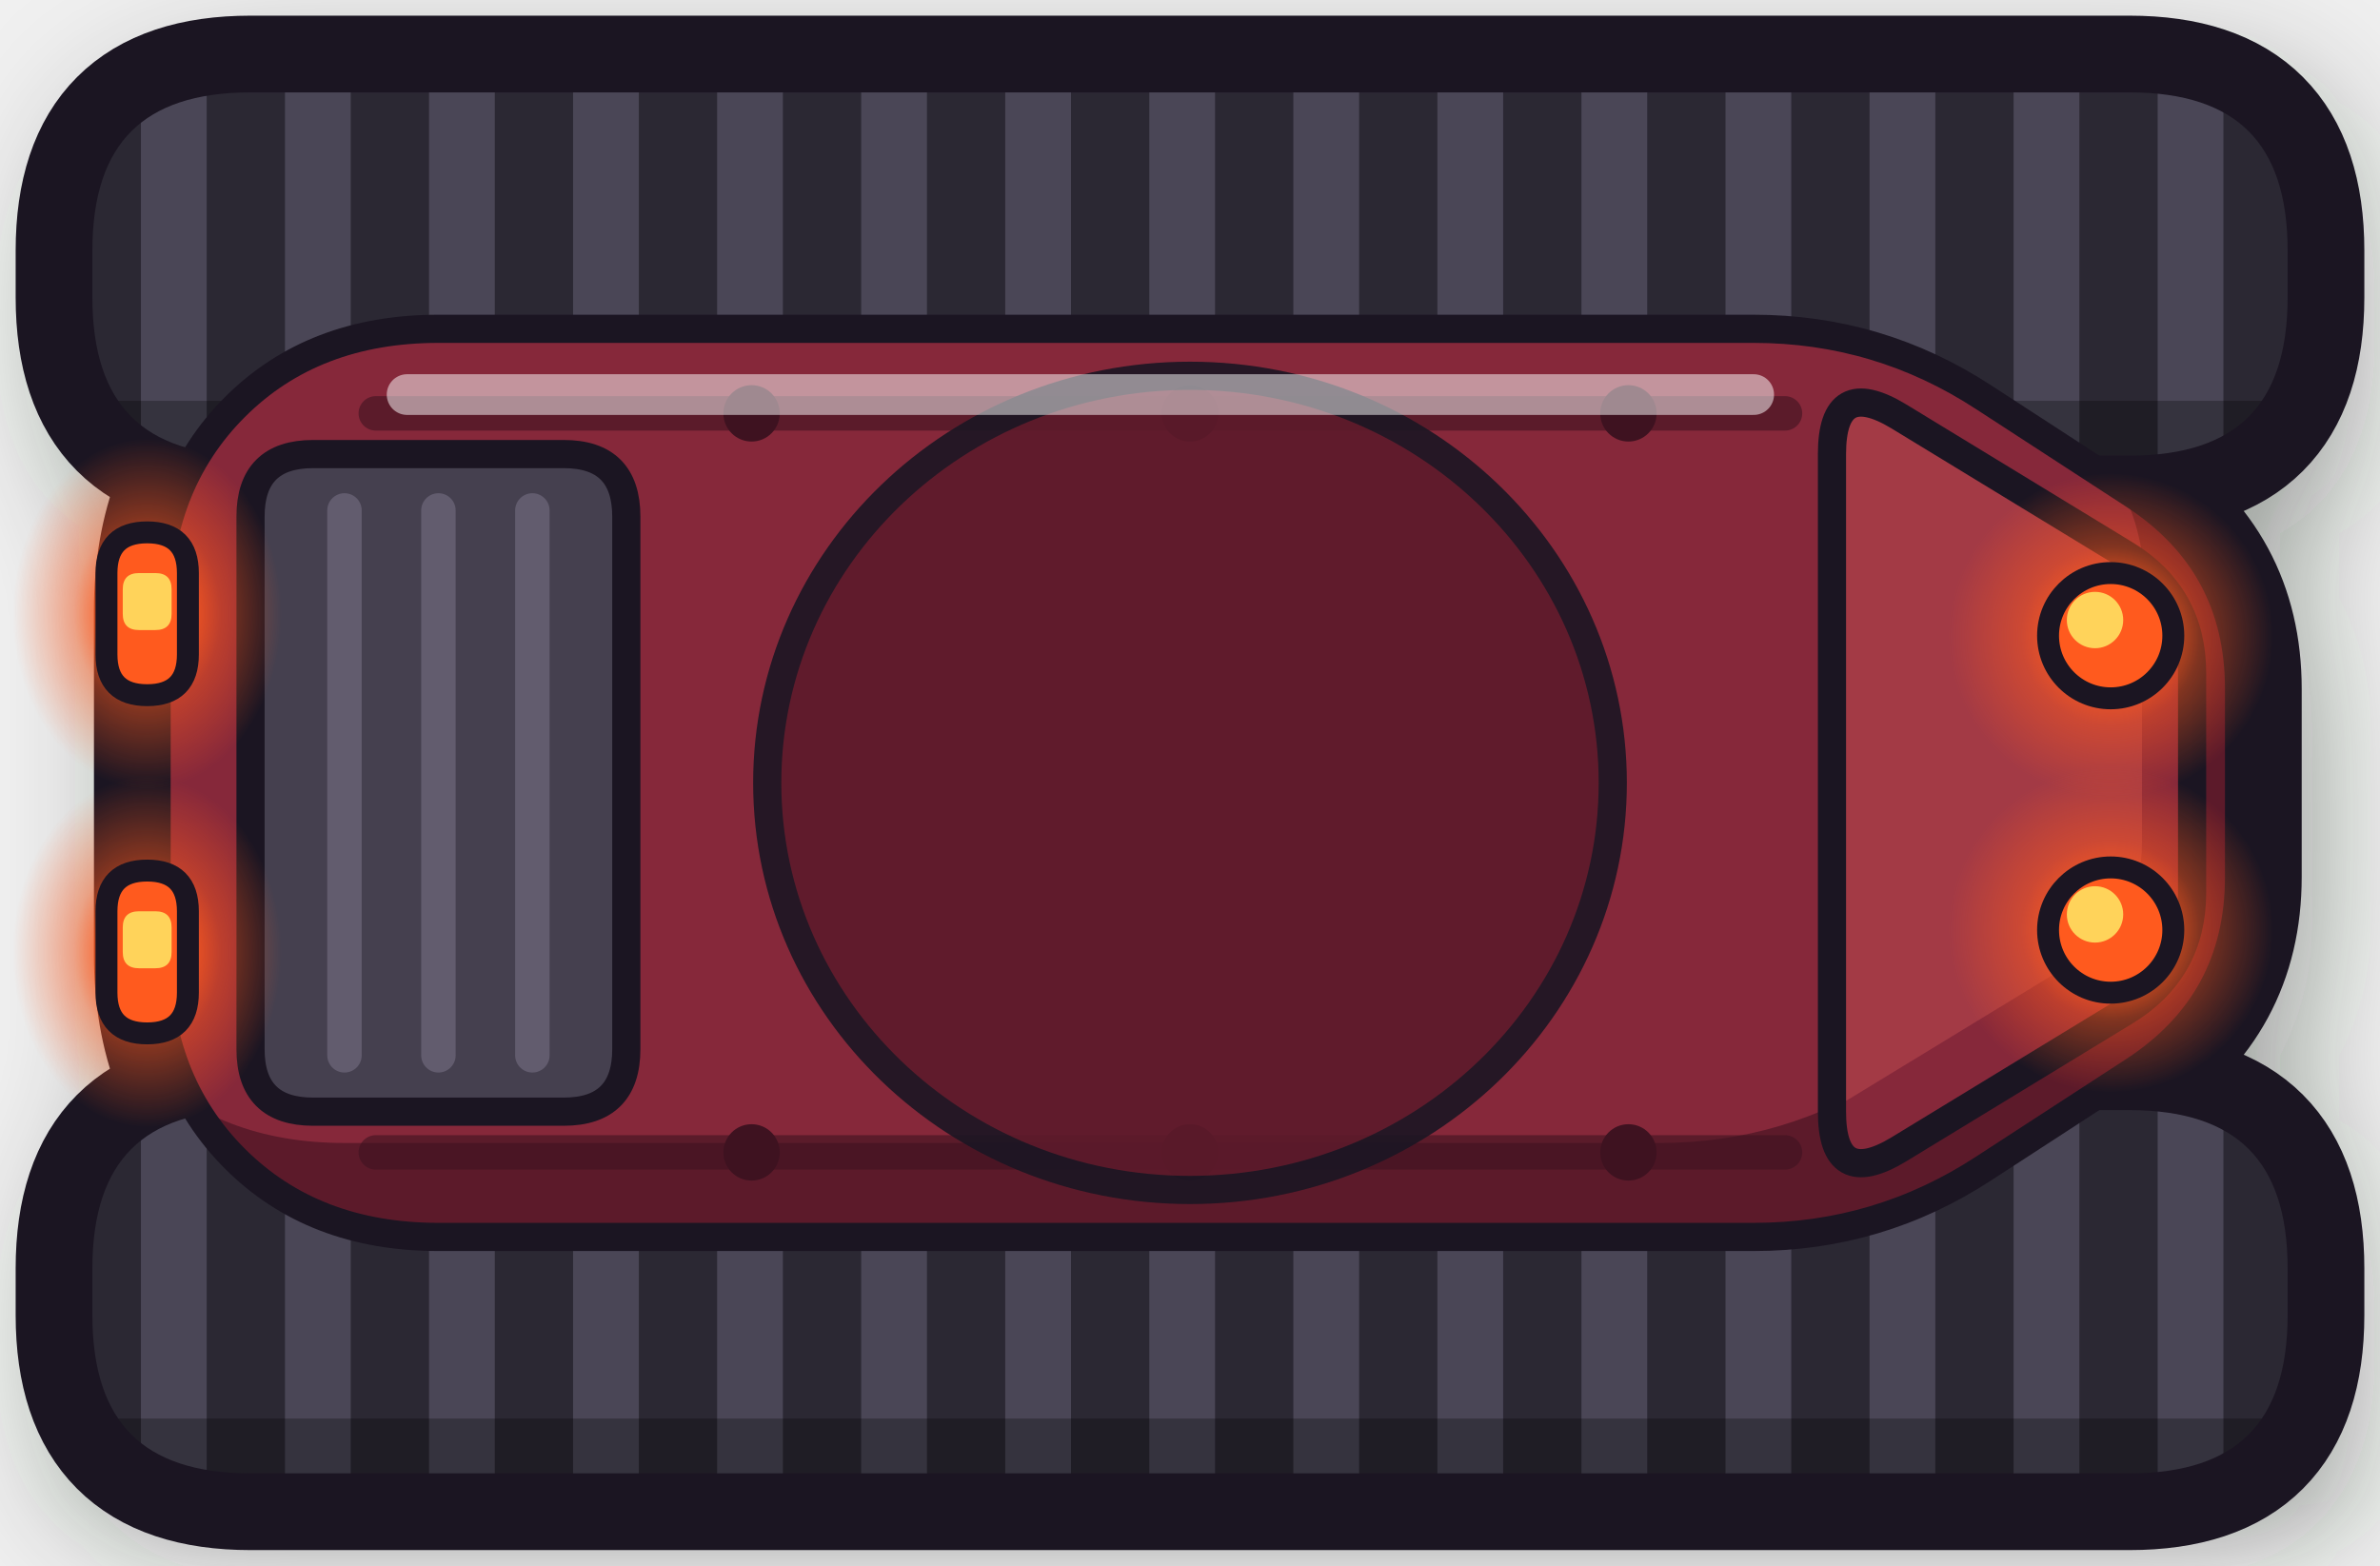
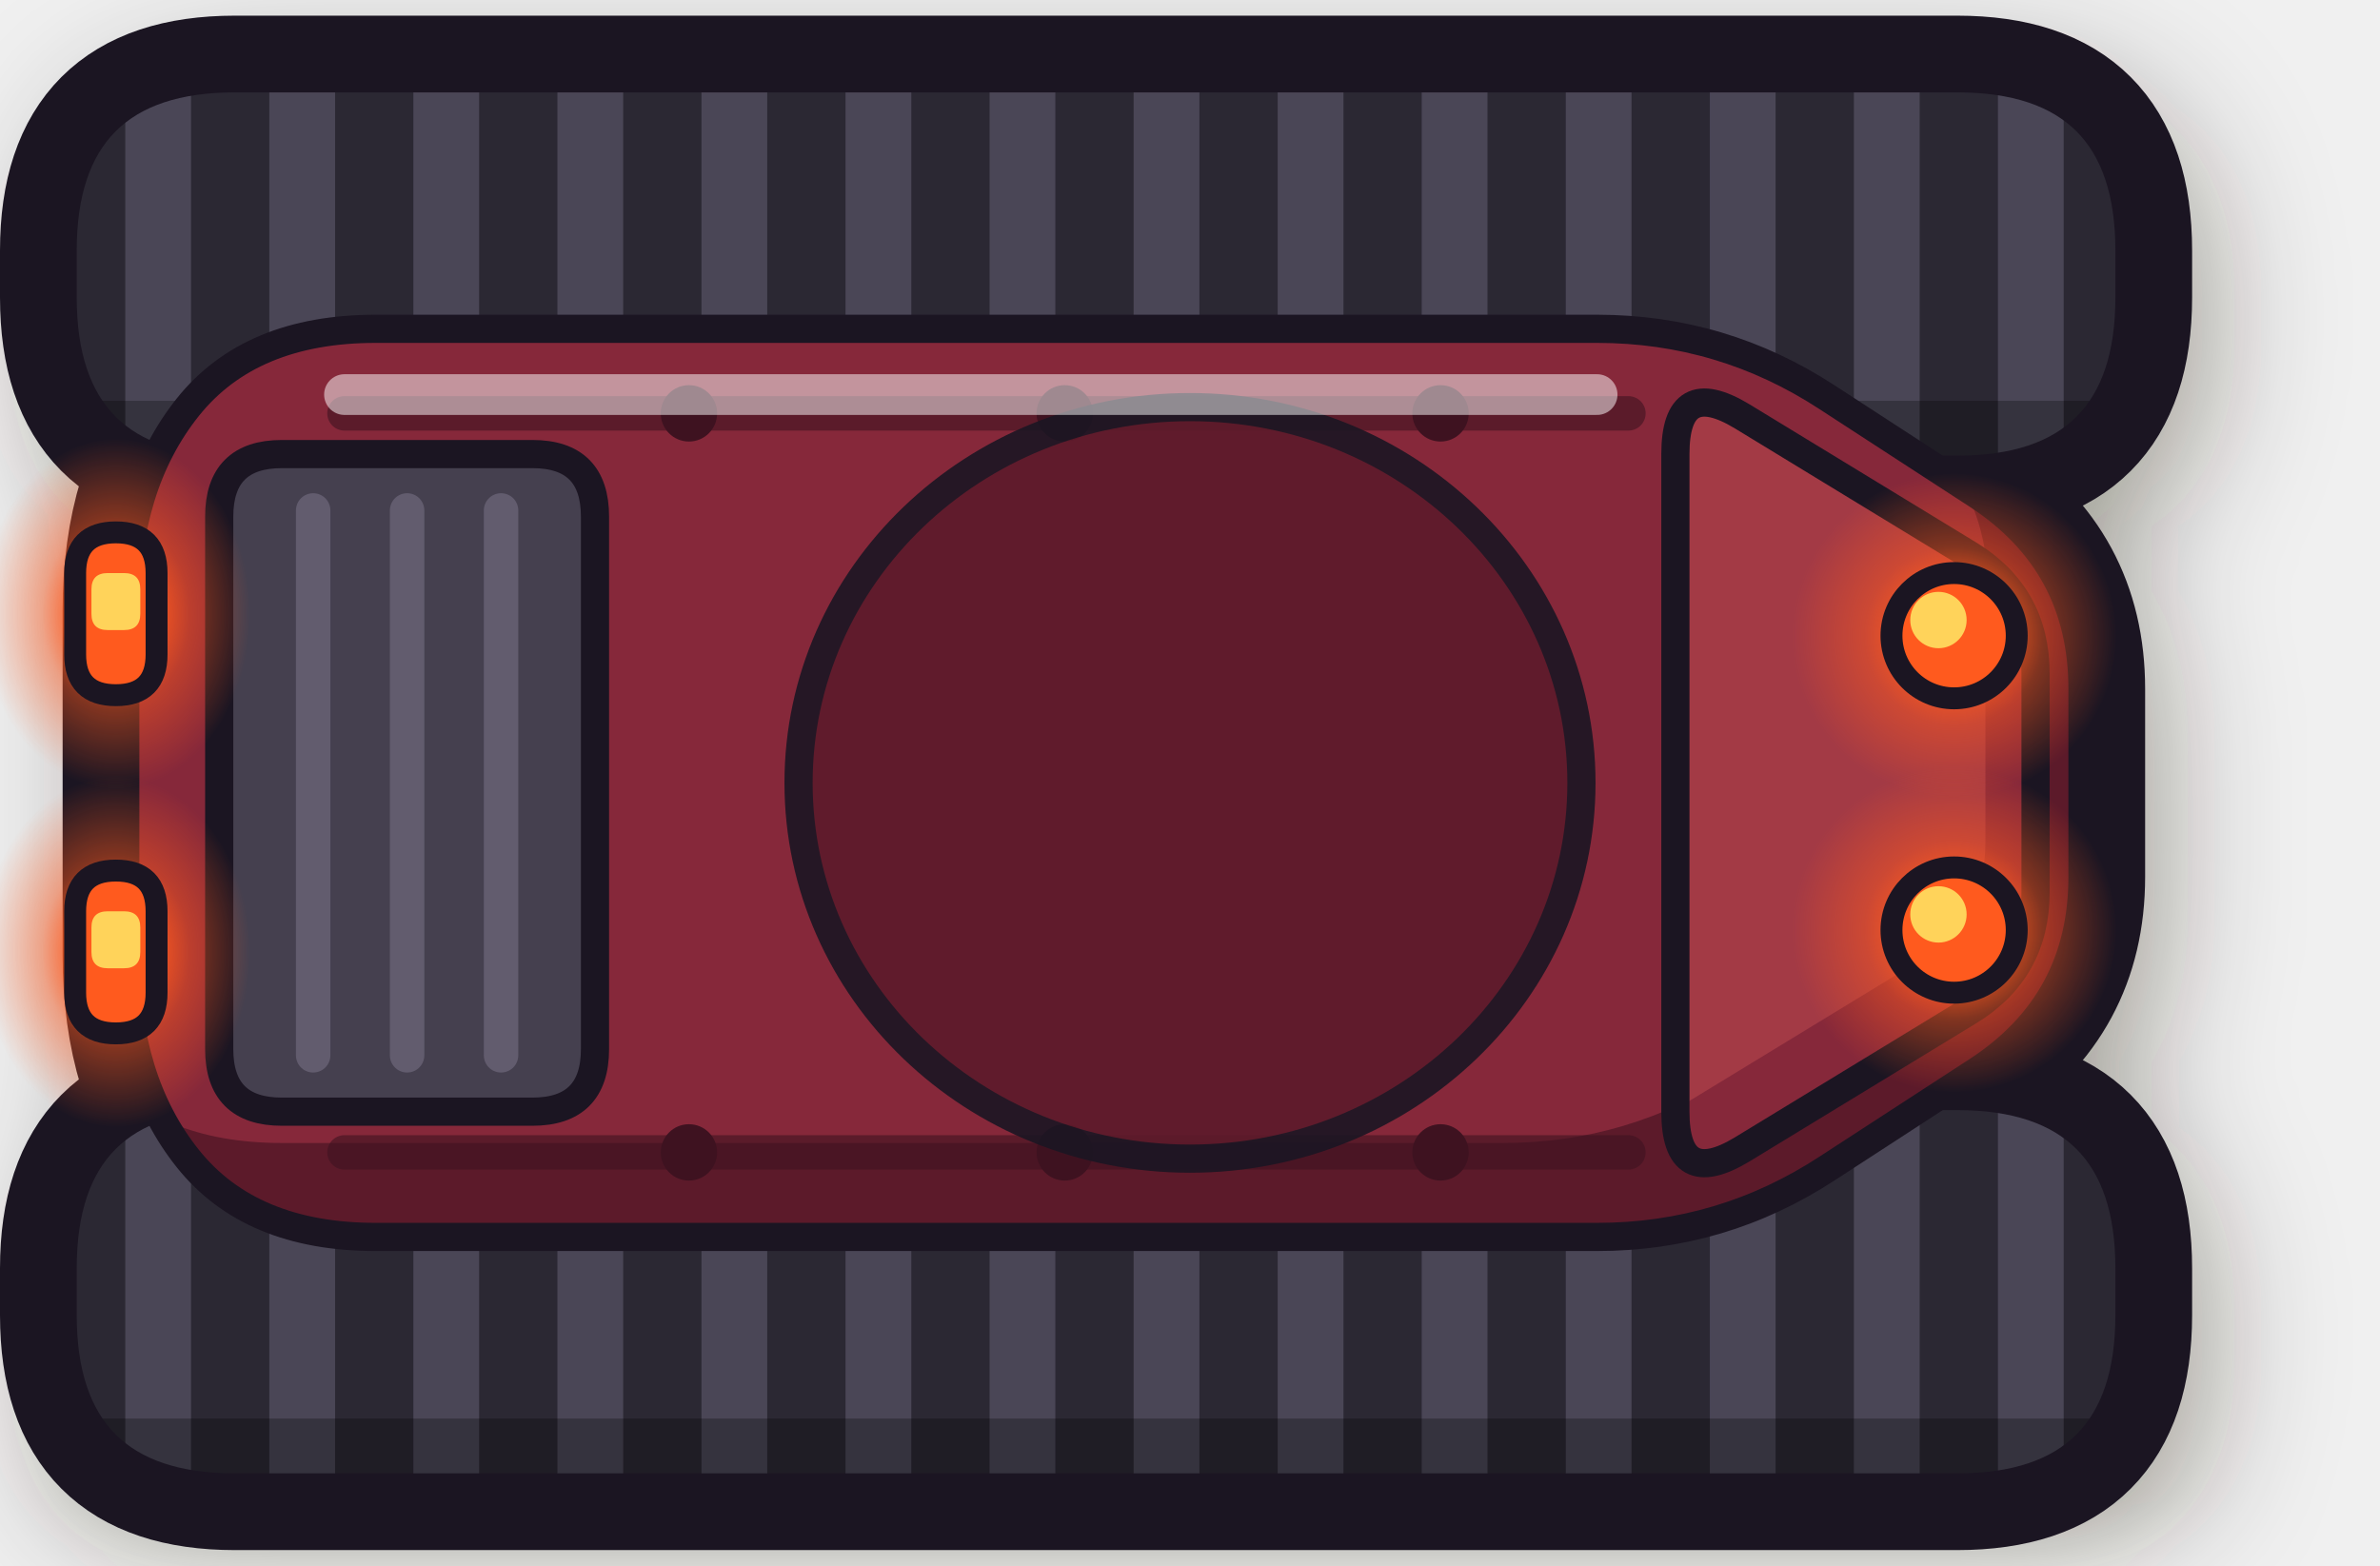
<svg xmlns="http://www.w3.org/2000/svg" width="76" height="50" viewBox="0 0 76 50">
  <defs>
    <radialGradient id="gE" cx="0.5" cy="0.5" r="0.5" fx="0.5" fy="0.5" gradientUnits="objectBoundingBox">
      <stop offset="0" stop-color="#ffd35a" stop-opacity="1" />
      <stop offset="0.28" stop-color="#ff5a1e" stop-opacity="0.95" />
      <stop offset="0.55" stop-color="#ff5a1e" stop-opacity="0.45" />
      <stop offset="1" stop-color="#ff5a1e" stop-opacity="0" />
    </radialGradient>
  </defs>
  <filter id="th0" x="-30%" y="-30%" width="160%" height="160%">
    <feGaussianBlur stdDeviation="2.2" />
  </filter>
  <g filter="url(#th0)" opacity="0.4" transform="translate(0.8,1.4)">
-     <path d="M8,2.5H68Q73.5,2.5 73.5,8V9.5Q73.5,15 68,15H8Q2.5,15 2.5,9.5V8Q2.5,2.5 8,2.5Z" fill="#0c1a08" stroke="#0c1a08" stroke-width="3" stroke-linejoin="round" />
-     <path d="M8,35H68Q73.5,35 73.5,40.5V42Q73.5,47.5 68,47.5H8Q2.5,47.5 2.5,42V40.5Q2.5,35 8,35Z" fill="#0c1a08" stroke="#0c1a08" stroke-width="3" stroke-linejoin="round" />
-     <path d="M7.5,13Q10,10.5 14,10.5L56,10.5Q60,10.5 63.35,12.69L68.15,15.81Q71.5,18 71.5,22L71.5,28Q71.5,32 68.15,34.19L63.35,37.31Q60,39.5 56,39.5L14,39.5Q10,39.5 7.5,37L7.5,37Q5,34.5 5,30.5L5,19.5Q5,15.5 7.5,13Z" fill="#0c1a08" stroke="#0c1a08" stroke-width="3" stroke-linejoin="round" />
+     <path d="M7.5,2.5H62.5Q68,2.5 68,8V9.5Q68,15 62.5,15H7.5Q2,15 2,9.5V8Q2,2.5 7.5,2.5Z" fill="#1a1206" stroke="#1a1206" stroke-width="3" stroke-linejoin="round" />
+     <path d="M7.5,35H62.5Q68,35 68,40.5V42Q68,47.5 62.5,47.5H7.5Q2,47.5 2,42V40.5Q2,35 7.5,35Z" fill="#1a1206" stroke="#1a1206" stroke-width="3" stroke-linejoin="round" />
+     <path d="M6,13Q8,10.5 12,10.5L51,10.5Q55,10.5 58.35,12.69L63.15,15.81Q66.5,18 66.5,22L66.5,28Q66.5,32 63.15,34.19L58.35,37.31Q55,39.5 51,39.5L12,39.5Q8,39.5 6,37L6,37Q4,34.5 4,30.5L4,19.5Q4,15.5 6,13Z" fill="#1a1206" stroke="#1a1206" stroke-width="3" stroke-linejoin="round" />
  </g>
-   <path d="M8,2.5H68Q73.5,2.5 73.5,8V9.5Q73.5,15 68,15H8Q2.5,15 2.5,9.5V8Q2.5,2.5 8,2.5Z" fill="#1b1522" stroke="#1b1522" stroke-width="4" stroke-linejoin="round" />
-   <path d="M8,35H68Q73.5,35 73.5,40.5V42Q73.5,47.5 68,47.5H8Q2.5,47.5 2.5,42V40.5Q2.5,35 8,35Z" fill="#1b1522" stroke="#1b1522" stroke-width="4" stroke-linejoin="round" />
-   <path d="M7.5,13Q10,10.5 14,10.5L56,10.5Q60,10.5 63.35,12.69L68.15,15.81Q71.5,18 71.5,22L71.5,28Q71.5,32 68.15,34.19L63.35,37.31Q60,39.5 56,39.5L14,39.5Q10,39.5 7.5,37L7.5,37Q5,34.5 5,30.5L5,19.5Q5,15.5 7.5,13Z" fill="#1b1522" stroke="#1b1522" stroke-width="4" stroke-linejoin="round" />
-   <path d="M8,2.5H68Q73.5,2.5 73.5,8V9.5Q73.5,15 68,15H8Q2.5,15 2.5,9.5V8Q2.5,2.5 8,2.5Z" fill="#2b2833" />
+   <path d="M7.5,2.5H62.5Q68,2.5 68,8V9.5Q68,15 62.5,15H7.5Q2,15 2,9.5V8Q2,2.5 7.5,2.5Z" fill="#1b1522" stroke="#1b1522" stroke-width="4" stroke-linejoin="round" />
+   <path d="M7.5,35H62.5Q68,35 68,40.5V42Q68,47.5 62.5,47.5H7.5Q2,47.5 2,42V40.5Q2,35 7.5,35Z" fill="#1b1522" stroke="#1b1522" stroke-width="4" stroke-linejoin="round" />
+   <path d="M6,13Q8,10.5 12,10.5L51,10.5Q55,10.5 58.35,12.69L63.15,15.81Q66.5,18 66.5,22L66.5,28Q66.5,32 63.15,34.19L58.35,37.31Q55,39.5 51,39.5L12,39.5Q8,39.5 6,37L6,37Q4,34.5 4,30.5L4,19.5Q4,15.5 6,13Z" fill="#1b1522" stroke="#1b1522" stroke-width="4" stroke-linejoin="round" />
+   <path d="M7.5,2.5H62.5Q68,2.5 68,8V9.5Q68,15 62.5,15H7.5Q2,15 2,9.5V8Q2,2.5 7.5,2.5Z" fill="#2b2833" />
  <clipPath id="th1">
-     <path d="M8,2.5H68Q73.5,2.5 73.5,8V9.5Q73.5,15 68,15H8Q2.5,15 2.5,9.5V8Q2.5,2.5 8,2.5Z" />
+     <path d="M7.5,2.5H62.5Q68,2.5 68,8V9.5Q68,15 62.5,15H7.5Q2,15 2,9.5V8Q2,2.5 7.5,2.5Z" />
  </clipPath>
  <g clip-path="url(#th1)">
-     <path d="M5.1,1.5H6Q6.6,1.5 6.6,2.1V15.4Q6.6,16 6,16H5.1Q4.5,16 4.5,15.4V2.1Q4.5,1.5 5.1,1.5Z" fill="#4a4656" />
-     <path d="M9.7,1.5H10.6Q11.2,1.5 11.2,2.1V15.4Q11.2,16 10.6,16H9.7Q9.1,16 9.1,15.4V2.1Q9.1,1.5 9.7,1.5Z" fill="#4a4656" />
-     <path d="M14.3,1.5H15.2Q15.8,1.5 15.8,2.1V15.4Q15.8,16 15.2,16H14.3Q13.7,16 13.7,15.4V2.1Q13.7,1.5 14.3,1.5Z" fill="#4a4656" />
-     <path d="M18.9,1.5H19.8Q20.4,1.5 20.4,2.1V15.4Q20.4,16 19.8,16H18.9Q18.3,16 18.3,15.4V2.1Q18.3,1.5 18.9,1.5Z" fill="#4a4656" />
-     <path d="M23.5,1.5H24.4Q25,1.5 25,2.1V15.4Q25,16 24.4,16H23.5Q22.9,16 22.9,15.4V2.1Q22.9,1.5 23.5,1.5Z" fill="#4a4656" />
-     <path d="M28.1,1.5H29Q29.6,1.5 29.6,2.1V15.4Q29.6,16 29,16H28.1Q27.5,16 27.5,15.4V2.1Q27.5,1.5 28.1,1.5Z" fill="#4a4656" />
-     <path d="M32.7,1.5H33.6Q34.2,1.5 34.2,2.1V15.4Q34.2,16 33.6,16H32.7Q32.1,16 32.1,15.4V2.1Q32.1,1.5 32.7,1.5Z" fill="#4a4656" />
-     <path d="M37.3,1.5H38.2Q38.8,1.5 38.8,2.1V15.4Q38.8,16 38.2,16H37.3Q36.7,16 36.7,15.4V2.1Q36.7,1.5 37.3,1.5Z" fill="#4a4656" />
-     <path d="M41.9,1.5H42.8Q43.4,1.5 43.4,2.1V15.4Q43.4,16 42.8,16H41.9Q41.3,16 41.3,15.4V2.1Q41.3,1.5 41.9,1.5Z" fill="#4a4656" />
-     <path d="M46.5,1.5H47.4Q48,1.5 48,2.1V15.4Q48,16 47.4,16H46.5Q45.9,16 45.9,15.4V2.1Q45.9,1.5 46.5,1.5Z" fill="#4a4656" />
-     <path d="M51.1,1.5H52Q52.6,1.5 52.6,2.1V15.4Q52.6,16 52,16H51.1Q50.5,16 50.5,15.4V2.1Q50.5,1.5 51.1,1.5Z" fill="#4a4656" />
-     <path d="M55.7,1.5H56.6Q57.2,1.5 57.2,2.1V15.4Q57.2,16 56.6,16H55.7Q55.1,16 55.1,15.4V2.1Q55.1,1.5 55.7,1.5Z" fill="#4a4656" />
-     <path d="M60.3,1.5H61.2Q61.8,1.5 61.8,2.1V15.4Q61.8,16 61.2,16H60.3Q59.7,16 59.7,15.4V2.1Q59.7,1.5 60.3,1.5Z" fill="#4a4656" />
-     <path d="M64.9,1.5H65.8Q66.4,1.5 66.4,2.1V15.4Q66.4,16 65.8,16H64.9Q64.3,16 64.3,15.4V2.1Q64.3,1.5 64.9,1.5Z" fill="#4a4656" />
-     <path d="M69.5,1.5H70.4Q71,1.5 71,2.1V15.4Q71,16 70.4,16H69.5Q68.9,16 68.9,15.4V2.1Q68.9,1.5 69.5,1.5Z" fill="#4a4656" />
-     <path d="M0.5,12.8H75.5V15.8H0.5Z" fill="#000" opacity="0.28" />
+     <path d="M4.6,1.5H5.5Q6.1,1.5 6.1,2.1V15.4Q6.1,16 5.5,16H4.6Q4,16 4,15.4V2.1Q4,1.5 4.6,1.5Z" fill="#4a4656" />
+     <path d="M9.2,1.5H10.1Q10.7,1.5 10.7,2.1V15.4Q10.7,16 10.1,16H9.2Q8.6,16 8.6,15.4V2.1Q8.6,1.5 9.2,1.5Z" fill="#4a4656" />
+     <path d="M13.8,1.5H14.7Q15.3,1.5 15.3,2.1V15.4Q15.3,16 14.7,16H13.8Q13.2,16 13.2,15.4V2.1Q13.2,1.5 13.8,1.5Z" fill="#4a4656" />
+     <path d="M18.4,1.5H19.3Q19.9,1.5 19.9,2.1V15.4Q19.9,16 19.3,16H18.4Q17.8,16 17.8,15.4V2.1Q17.8,1.5 18.4,1.5Z" fill="#4a4656" />
+     <path d="M23,1.5H23.9Q24.5,1.5 24.5,2.1V15.4Q24.5,16 23.9,16H23Q22.4,16 22.4,15.4V2.1Q22.4,1.5 23,1.5Z" fill="#4a4656" />
+     <path d="M27.6,1.5H28.5Q29.1,1.5 29.1,2.1V15.4Q29.1,16 28.5,16H27.6Q27,16 27,15.4V2.1Q27,1.5 27.6,1.5Z" fill="#4a4656" />
+     <path d="M32.2,1.5H33.1Q33.7,1.5 33.7,2.1V15.4Q33.7,16 33.1,16H32.2Q31.6,16 31.6,15.4V2.1Q31.6,1.5 32.2,1.5Z" fill="#4a4656" />
+     <path d="M36.8,1.5H37.7Q38.3,1.5 38.3,2.1V15.4Q38.3,16 37.7,16H36.8Q36.2,16 36.2,15.4V2.1Q36.2,1.5 36.8,1.5Z" fill="#4a4656" />
+     <path d="M41.4,1.5H42.3Q42.9,1.5 42.9,2.1V15.4Q42.9,16 42.3,16H41.4Q40.8,16 40.8,15.4V2.1Q40.8,1.5 41.4,1.5Z" fill="#4a4656" />
+     <path d="M46,1.5H46.9Q47.5,1.5 47.5,2.1V15.4Q47.5,16 46.9,16H46Q45.4,16 45.4,15.4V2.1Q45.4,1.5 46,1.5Z" fill="#4a4656" />
+     <path d="M50.6,1.5H51.5Q52.1,1.5 52.1,2.1V15.4Q52.1,16 51.5,16H50.6Q50,16 50,15.4V2.1Q50,1.5 50.6,1.5Z" fill="#4a4656" />
+     <path d="M55.2,1.5H56.1Q56.7,1.5 56.7,2.1V15.4Q56.7,16 56.1,16H55.2Q54.6,16 54.6,15.4V2.1Q54.6,1.5 55.2,1.5Z" fill="#4a4656" />
+     <path d="M59.8,1.5H60.7Q61.3,1.5 61.3,2.1V15.4Q61.3,16 60.7,16H59.8Q59.2,16 59.2,15.4V2.1Q59.2,1.5 59.8,1.5Z" fill="#4a4656" />
+     <path d="M64.4,1.5H65.3Q65.9,1.5 65.9,2.1V15.4Q65.9,16 65.3,16H64.4Q63.8,16 63.8,15.4V2.1Q63.8,1.5 64.4,1.5Z" fill="#4a4656" />
+     <path d="M0,12.8H70V15.8H0Z" fill="#000" opacity="0.28" />
  </g>
-   <path d="M8,2.5H68Q73.5,2.5 73.5,8V9.5Q73.5,15 68,15H8Q2.5,15 2.5,9.5V8Q2.5,2.5 8,2.5Z" fill="none" stroke="#1b1522" stroke-width="0.9" stroke-linecap="round" stroke-linejoin="round" />
-   <path d="M8,35H68Q73.5,35 73.5,40.5V42Q73.5,47.5 68,47.5H8Q2.5,47.5 2.5,42V40.5Q2.5,35 8,35Z" fill="#2b2833" />
+   <path d="M7.5,2.5H62.5Q68,2.5 68,8V9.5Q68,15 62.5,15H7.5Q2,15 2,9.5V8Q2,2.5 7.5,2.5Z" fill="none" stroke="#1b1522" stroke-width="0.9" stroke-linecap="round" stroke-linejoin="round" />
+   <path d="M7.5,35H62.5Q68,35 68,40.5V42Q68,47.5 62.5,47.5H7.5Q2,47.5 2,42V40.5Q2,35 7.5,35Z" fill="#2b2833" />
  <clipPath id="th2">
-     <path d="M8,35H68Q73.5,35 73.5,40.5V42Q73.5,47.5 68,47.5H8Q2.5,47.5 2.5,42V40.5Q2.5,35 8,35Z" />
+     <path d="M7.5,35H62.5Q68,35 68,40.5V42Q68,47.5 62.5,47.5H7.5Q2,47.5 2,42V40.5Q2,35 7.5,35Z" />
  </clipPath>
  <g clip-path="url(#th2)">
-     <path d="M5.1,34H6Q6.6,34 6.6,34.6V47.9Q6.6,48.5 6,48.5H5.1Q4.5,48.5 4.5,47.9V34.6Q4.5,34 5.1,34Z" fill="#4a4656" />
-     <path d="M9.7,34H10.6Q11.2,34 11.2,34.6V47.9Q11.2,48.5 10.6,48.5H9.7Q9.1,48.5 9.1,47.9V34.6Q9.1,34 9.7,34Z" fill="#4a4656" />
-     <path d="M14.3,34H15.2Q15.8,34 15.8,34.6V47.9Q15.8,48.5 15.2,48.5H14.3Q13.7,48.5 13.7,47.9V34.6Q13.7,34 14.3,34Z" fill="#4a4656" />
-     <path d="M18.9,34H19.8Q20.4,34 20.4,34.6V47.9Q20.4,48.5 19.8,48.5H18.9Q18.3,48.5 18.3,47.9V34.6Q18.3,34 18.9,34Z" fill="#4a4656" />
-     <path d="M23.5,34H24.4Q25,34 25,34.6V47.9Q25,48.5 24.4,48.5H23.5Q22.9,48.5 22.9,47.9V34.6Q22.9,34 23.5,34Z" fill="#4a4656" />
-     <path d="M28.1,34H29Q29.6,34 29.6,34.6V47.9Q29.6,48.5 29,48.5H28.1Q27.5,48.5 27.5,47.9V34.6Q27.5,34 28.1,34Z" fill="#4a4656" />
-     <path d="M32.7,34H33.6Q34.2,34 34.2,34.6V47.9Q34.2,48.5 33.6,48.5H32.7Q32.1,48.5 32.1,47.9V34.6Q32.1,34 32.7,34Z" fill="#4a4656" />
-     <path d="M37.3,34H38.2Q38.8,34 38.8,34.6V47.9Q38.8,48.5 38.2,48.5H37.3Q36.7,48.5 36.7,47.9V34.6Q36.7,34 37.3,34Z" fill="#4a4656" />
-     <path d="M41.9,34H42.8Q43.4,34 43.4,34.6V47.9Q43.4,48.5 42.8,48.5H41.9Q41.3,48.5 41.3,47.9V34.6Q41.3,34 41.9,34Z" fill="#4a4656" />
-     <path d="M46.5,34H47.4Q48,34 48,34.6V47.9Q48,48.5 47.4,48.5H46.5Q45.9,48.5 45.9,47.9V34.6Q45.9,34 46.5,34Z" fill="#4a4656" />
-     <path d="M51.1,34H52Q52.6,34 52.6,34.6V47.9Q52.6,48.5 52,48.5H51.1Q50.5,48.5 50.5,47.9V34.6Q50.5,34 51.1,34Z" fill="#4a4656" />
-     <path d="M55.7,34H56.6Q57.2,34 57.2,34.6V47.9Q57.2,48.5 56.6,48.5H55.7Q55.1,48.5 55.1,47.9V34.6Q55.1,34 55.7,34Z" fill="#4a4656" />
-     <path d="M60.3,34H61.2Q61.8,34 61.8,34.6V47.9Q61.8,48.5 61.2,48.5H60.3Q59.7,48.5 59.7,47.9V34.6Q59.7,34 60.3,34Z" fill="#4a4656" />
-     <path d="M64.9,34H65.8Q66.4,34 66.4,34.6V47.9Q66.4,48.5 65.8,48.5H64.9Q64.3,48.5 64.3,47.9V34.6Q64.3,34 64.9,34Z" fill="#4a4656" />
-     <path d="M69.5,34H70.4Q71,34 71,34.6V47.9Q71,48.5 70.4,48.5H69.5Q68.9,48.5 68.9,47.9V34.6Q68.9,34 69.5,34Z" fill="#4a4656" />
-     <path d="M0.5,45.3H75.5V48.3H0.5Z" fill="#000" opacity="0.28" />
+     <path d="M4.6,34H5.5Q6.1,34 6.1,34.6V47.9Q6.1,48.5 5.5,48.5H4.6Q4,48.5 4,47.9V34.6Q4,34 4.6,34Z" fill="#4a4656" />
+     <path d="M9.2,34H10.1Q10.7,34 10.7,34.6V47.9Q10.7,48.5 10.1,48.5H9.2Q8.6,48.5 8.6,47.9V34.6Q8.6,34 9.2,34Z" fill="#4a4656" />
+     <path d="M13.8,34H14.7Q15.3,34 15.3,34.6V47.9Q15.3,48.5 14.7,48.5H13.8Q13.2,48.5 13.2,47.9V34.6Q13.2,34 13.8,34Z" fill="#4a4656" />
+     <path d="M18.4,34H19.3Q19.9,34 19.9,34.6V47.9Q19.9,48.5 19.3,48.5H18.4Q17.8,48.5 17.8,47.9V34.6Q17.8,34 18.4,34Z" fill="#4a4656" />
+     <path d="M23,34H23.9Q24.5,34 24.5,34.6V47.9Q24.5,48.5 23.9,48.5H23Q22.4,48.5 22.4,47.9V34.6Q22.4,34 23,34Z" fill="#4a4656" />
+     <path d="M27.6,34H28.5Q29.1,34 29.1,34.6V47.9Q29.1,48.5 28.5,48.5H27.6Q27,48.5 27,47.9V34.6Q27,34 27.6,34Z" fill="#4a4656" />
+     <path d="M32.2,34H33.1Q33.7,34 33.7,34.6V47.9Q33.7,48.5 33.1,48.5H32.2Q31.6,48.5 31.6,47.9V34.6Q31.6,34 32.2,34Z" fill="#4a4656" />
+     <path d="M36.8,34H37.7Q38.3,34 38.3,34.6V47.9Q38.3,48.5 37.7,48.5H36.8Q36.2,48.5 36.2,47.9V34.6Q36.2,34 36.8,34Z" fill="#4a4656" />
+     <path d="M41.4,34H42.3Q42.9,34 42.9,34.6V47.9Q42.9,48.5 42.3,48.5H41.4Q40.8,48.5 40.8,47.9V34.6Q40.8,34 41.4,34Z" fill="#4a4656" />
+     <path d="M46,34H46.9Q47.5,34 47.5,34.6V47.9Q47.5,48.5 46.9,48.5H46Q45.4,48.5 45.4,47.9V34.6Q45.4,34 46,34Z" fill="#4a4656" />
+     <path d="M50.6,34H51.5Q52.1,34 52.1,34.6V47.9Q52.1,48.5 51.5,48.5H50.6Q50,48.5 50,47.9V34.6Q50,34 50.6,34Z" fill="#4a4656" />
+     <path d="M55.2,34H56.1Q56.7,34 56.7,34.6V47.9Q56.7,48.5 56.1,48.5H55.2Q54.6,48.5 54.6,47.9V34.6Q54.6,34 55.2,34Z" fill="#4a4656" />
+     <path d="M59.8,34H60.7Q61.3,34 61.3,34.6V47.9Q61.3,48.5 60.7,48.5H59.8Q59.2,48.5 59.2,47.9V34.6Q59.2,34 59.8,34Z" fill="#4a4656" />
+     <path d="M64.4,34H65.3Q65.9,34 65.9,34.6V47.9Q65.9,48.5 65.3,48.5H64.4Q63.8,48.5 63.8,47.9V34.6Q63.8,34 64.4,34Z" fill="#4a4656" />
+     <path d="M0,45.3H70V48.3H0Z" fill="#000" opacity="0.28" />
  </g>
-   <path d="M8,35H68Q73.5,35 73.5,40.5V42Q73.5,47.5 68,47.5H8Q2.5,47.5 2.5,42V40.5Q2.5,35 8,35Z" fill="none" stroke="#1b1522" stroke-width="0.9" stroke-linecap="round" stroke-linejoin="round" />
+   <path d="M7.5,35H62.5Q68,35 68,40.5V42Q68,47.5 62.5,47.5H7.5Q2,47.5 2,42V40.5Q2,35 7.5,35Z" fill="none" stroke="#1b1522" stroke-width="0.9" stroke-linecap="round" stroke-linejoin="round" />
  <clipPath id="th3">
-     <path d="M7.5,13Q10,10.5 14,10.5L56,10.5Q60,10.5 63.35,12.69L68.15,15.81Q71.5,18 71.5,22L71.5,28Q71.5,32 68.15,34.19L63.35,37.31Q60,39.5 56,39.5L14,39.5Q10,39.5 7.5,37L7.5,37Q5,34.5 5,30.5L5,19.5Q5,15.5 7.5,13Z" />
+     <path d="M6,13Q8,10.5 12,10.5L51,10.5Q55,10.5 58.35,12.69L63.15,15.81Q66.5,18 66.5,22L66.5,28Q66.5,32 63.15,34.19L58.35,37.31Q55,39.5 51,39.5L12,39.5Q8,39.5 6,37L6,37Q4,34.5 4,30.5L4,19.5Q4,15.5 6,13Z" />
  </clipPath>
  <g clip-path="url(#th3)">
-     <path d="M7.5,13Q10,10.5 14,10.5L56,10.5Q60,10.5 63.35,12.69L68.15,15.81Q71.5,18 71.5,22L71.5,28Q71.5,32 68.15,34.19L63.35,37.31Q60,39.5 56,39.5L14,39.5Q10,39.5 7.5,37L7.5,37Q5,34.5 5,30.5L5,19.5Q5,15.5 7.5,13Z" fill="#5c1a2a" />
-     <path d="M7.5,13Q10,10.5 14,10.5L56,10.5Q60,10.5 63.35,12.69L68.15,15.81Q71.5,18 71.5,22L71.5,28Q71.5,32 68.15,34.19L63.35,37.31Q60,39.5 56,39.5L14,39.5Q10,39.5 7.5,37L7.5,37Q5,34.5 5,30.5L5,19.5Q5,15.5 7.5,13Z" fill="#86283a" transform="translate(-3,-3)" />
+     <path d="M6,13Q8,10.5 12,10.5L51,10.5Q55,10.5 58.35,12.69L63.15,15.81Q66.5,18 66.5,22L66.5,28Q66.5,32 63.15,34.19L58.35,37.31Q55,39.5 51,39.5L12,39.5Q8,39.5 6,37L6,37Q4,34.5 4,30.5L4,19.5Q4,15.5 6,13Z" fill="#5c1a2a" />
+     <path d="M6,13Q8,10.5 12,10.5L51,10.5Q55,10.5 58.35,12.69L63.15,15.81Q66.5,18 66.5,22L66.5,28Q66.5,32 63.15,34.19L58.35,37.31Q55,39.5 51,39.5L12,39.5Q8,39.5 6,37L6,37Q4,34.5 4,30.5L4,19.5Q4,15.5 6,13Z" fill="#86283a" transform="translate(-3,-3)" />
  </g>
-   <path d="M7.5,13Q10,10.5 14,10.5L56,10.5Q60,10.5 63.35,12.69L68.15,15.81Q71.5,18 71.5,22L71.5,28Q71.5,32 68.15,34.19L63.35,37.31Q60,39.5 56,39.5L14,39.5Q10,39.5 7.5,37L7.5,37Q5,34.5 5,30.5L5,19.5Q5,15.5 7.5,13Z" fill="none" stroke="#1b1522" stroke-width="0.9" stroke-linecap="round" stroke-linejoin="round" />
+   <path d="M6,13Q8,10.5 12,10.5L51,10.5Q55,10.5 58.35,12.69L63.15,15.81Q66.5,18 66.5,22L66.5,28Q66.5,32 63.15,34.19L58.35,37.31Q55,39.5 51,39.5L12,39.5Q8,39.5 6,37L6,37Q4,34.5 4,30.5L4,19.5Q4,15.5 6,13Z" fill="none" stroke="#1b1522" stroke-width="0.9" stroke-linecap="round" stroke-linejoin="round" />
  <clipPath id="th4">
-     <path d="M58.5,14.5Q58.5,12 60.64,13.3L67.86,17.7Q70,19 70,21.5L70,28.5Q70,31 67.86,32.3L60.64,36.7Q58.5,38 58.5,35.5Z" />
+     <path d="M53.5,14.5Q53.5,12 55.64,13.3L62.86,17.7Q65,19 65,21.5L65,28.5Q65,31 62.86,32.3L55.64,36.7Q53.5,38 53.5,35.5Z" />
  </clipPath>
  <g clip-path="url(#th4)">
-     <path d="M58.5,14.5Q58.5,12 60.64,13.3L67.86,17.7Q70,19 70,21.5L70,28.5Q70,31 67.86,32.3L60.64,36.7Q58.5,38 58.5,35.5Z" fill="#86283a" />
-     <path d="M58.5,14.5Q58.5,12 60.64,13.3L67.86,17.7Q70,19 70,21.5L70,28.5Q70,31 67.86,32.3L60.64,36.7Q58.5,38 58.5,35.5Z" fill="#a33a45" transform="translate(-1.6,-1.6)" />
+     <path d="M53.5,14.5Q53.5,12 55.64,13.3L62.86,17.7Q65,19 65,21.5L65,28.5Q65,31 62.86,32.3L55.64,36.7Q53.5,38 53.5,35.5Z" fill="#86283a" />
+     <path d="M53.5,14.5Q53.5,12 55.64,13.3L62.86,17.7Q65,19 65,21.5L65,28.5Q65,31 62.86,32.3L55.64,36.7Q53.5,38 53.5,35.5Z" fill="#a33a45" transform="translate(-1.6,-1.6)" />
  </g>
-   <path d="M58.5,14.5Q58.5,12 60.64,13.3L67.86,17.7Q70,19 70,21.5L70,28.5Q70,31 67.86,32.3L60.64,36.7Q58.5,38 58.5,35.5Z" fill="none" stroke="#1b1522" stroke-width="0.9" stroke-linecap="round" stroke-linejoin="round" />
-   <path d="M10,14.5H18Q20,14.5 20,16.5V33.5Q20,35.5 18,35.5H10Q8,35.5 8,33.5V16.5Q8,14.5 10,14.5Z" fill="#45404f" stroke="#1b1522" stroke-width="0.9" />
-   <path d="M11,16.3V33.7" fill="none" stroke="#625c6e" stroke-width="1.1" stroke-linecap="round" stroke-linejoin="round" />
-   <path d="M14,16.3V33.7" fill="none" stroke="#625c6e" stroke-width="1.1" stroke-linecap="round" stroke-linejoin="round" />
-   <path d="M17,16.3V33.7" fill="none" stroke="#625c6e" stroke-width="1.1" stroke-linecap="round" stroke-linejoin="round" />
-   <ellipse cx="4.7" cy="19.6" rx="4.3" ry="5.6" fill="url(#gE)" />
-   <path d="M4.7,17H4.7Q6,17 6,18.3V20.9Q6,22.2 4.7,22.2H4.7Q3.4,22.2 3.4,20.9V18.3Q3.4,17 4.7,17Z" fill="#ff5a1e" stroke="#1b1522" stroke-width="0.7" />
-   <path d="M4.44,18.3H4.96Q5.48,18.3 5.48,18.82V19.6Q5.48,20.12 4.96,20.12H4.44Q3.92,20.12 3.92,19.6V18.82Q3.92,18.3 4.44,18.3Z" fill="#ffd35a" />
-   <ellipse cx="4.7" cy="30.4" rx="4.3" ry="5.6" fill="url(#gE)" />
-   <path d="M4.7,27.8H4.7Q6,27.8 6,29.1V31.7Q6,33 4.7,33H4.7Q3.4,33 3.4,31.7V29.1Q3.4,27.8 4.7,27.8Z" fill="#ff5a1e" stroke="#1b1522" stroke-width="0.7" />
-   <path d="M4.44,29.1H4.96Q5.48,29.1 5.48,29.62V30.4Q5.48,30.92 4.96,30.92H4.44Q3.92,30.92 3.92,30.4V29.62Q3.92,29.1 4.44,29.1Z" fill="#ffd35a" />
-   <path d="M12,13.2H57" fill="none" stroke="#3e1220" stroke-width="1.1" stroke-linecap="round" stroke-linejoin="round" opacity="0.6" />
-   <path d="M12,36.8H57" fill="none" stroke="#3e1220" stroke-width="1.1" stroke-linecap="round" stroke-linejoin="round" opacity="0.6" />
-   <path d="M23.1,13.2A0.9,0.9 0 1 0 24.9,13.2A0.9,0.9 0 1 0 23.1,13.2Z" fill="#3e1220" />
-   <path d="M23.1,36.8A0.9,0.9 0 1 0 24.9,36.8A0.9,0.9 0 1 0 23.1,36.8Z" fill="#3e1220" />
-   <path d="M37.1,13.2A0.9,0.9 0 1 0 38.9,13.2A0.9,0.9 0 1 0 37.1,13.2Z" fill="#3e1220" />
-   <path d="M37.1,36.8A0.9,0.9 0 1 0 38.9,36.8A0.9,0.9 0 1 0 37.1,36.8Z" fill="#3e1220" />
-   <path d="M51.1,13.2A0.9,0.9 0 1 0 52.9,13.2A0.9,0.9 0 1 0 51.1,13.2Z" fill="#3e1220" />
-   <path d="M51.1,36.8A0.9,0.9 0 1 0 52.9,36.8A0.9,0.9 0 1 0 51.1,36.8Z" fill="#3e1220" />
-   <circle cx="67.4" cy="20.3" r="5.2" fill="url(#gE)" />
-   <circle cx="67.4" cy="20.3" r="2" fill="#ff5a1e" stroke="#1b1522" stroke-width="0.7" />
-   <circle cx="66.9" cy="19.8" r="0.9" fill="#ffd35a" />
-   <circle cx="67.4" cy="29.7" r="5.2" fill="url(#gE)" />
-   <circle cx="67.4" cy="29.7" r="2" fill="#ff5a1e" stroke="#1b1522" stroke-width="0.7" />
-   <circle cx="66.9" cy="29.2" r="0.9" fill="#ffd35a" />
-   <path d="M24.5,25A13.5,13 0 1 0 51.5,25A13.5,13 0 1 0 24.5,25Z" fill="#5c1a2a" stroke="#1b1522" stroke-width="0.9" opacity="0.9" />
-   <path d="M13,12.6 L56,12.6" fill="none" stroke="#ffffff" stroke-width="1.3" stroke-linecap="round" stroke-linejoin="round" opacity="0.5" />
+   <path d="M53.5,14.5Q53.5,12 55.64,13.3L62.86,17.7Q65,19 65,21.5L65,28.5Q65,31 62.86,32.3L55.64,36.7Q53.5,38 53.5,35.5Z" fill="none" stroke="#1b1522" stroke-width="0.9" stroke-linecap="round" stroke-linejoin="round" />
+   <path d="M9,14.5H17Q19,14.5 19,16.5V33.5Q19,35.5 17,35.5H9Q7,35.5 7,33.5V16.5Q7,14.5 9,14.5Z" fill="#45404f" stroke="#1b1522" stroke-width="0.9" />
+   <path d="M10,16.3V33.7" fill="none" stroke="#625c6e" stroke-width="1.1" stroke-linecap="round" stroke-linejoin="round" />
+   <path d="M13,16.3V33.7" fill="none" stroke="#625c6e" stroke-width="1.1" stroke-linecap="round" stroke-linejoin="round" />
+   <path d="M16,16.3V33.7" fill="none" stroke="#625c6e" stroke-width="1.1" stroke-linecap="round" stroke-linejoin="round" />
+   <ellipse cx="3.7" cy="19.6" rx="4.3" ry="5.6" fill="url(#gE)" />
+   <path d="M3.7,17H3.7Q5,17 5,18.3V20.9Q5,22.2 3.7,22.2H3.7Q2.4,22.2 2.4,20.9V18.3Q2.4,17 3.7,17Z" fill="#ff5a1e" stroke="#1b1522" stroke-width="0.7" />
+   <path d="M3.44,18.3H3.96Q4.48,18.3 4.48,18.82V19.6Q4.48,20.12 3.96,20.12H3.44Q2.92,20.12 2.92,19.6V18.82Q2.92,18.3 3.44,18.3Z" fill="#ffd35a" />
+   <ellipse cx="3.7" cy="30.4" rx="4.3" ry="5.6" fill="url(#gE)" />
+   <path d="M3.7,27.8H3.7Q5,27.8 5,29.1V31.7Q5,33 3.7,33H3.7Q2.4,33 2.4,31.7V29.1Q2.4,27.8 3.7,27.8Z" fill="#ff5a1e" stroke="#1b1522" stroke-width="0.7" />
+   <path d="M3.44,29.1H3.96Q4.48,29.1 4.48,29.62V30.4Q4.48,30.92 3.96,30.92H3.44Q2.92,30.92 2.92,30.4V29.62Q2.92,29.1 3.44,29.1Z" fill="#ffd35a" />
+   <path d="M11,13.2H52" fill="none" stroke="#3e1220" stroke-width="1.1" stroke-linecap="round" stroke-linejoin="round" opacity="0.6" />
+   <path d="M11,36.8H52" fill="none" stroke="#3e1220" stroke-width="1.1" stroke-linecap="round" stroke-linejoin="round" opacity="0.6" />
+   <path d="M21.1,13.2A0.9,0.9 0 1 0 22.9,13.2A0.9,0.9 0 1 0 21.1,13.2Z" fill="#3e1220" />
+   <path d="M21.1,36.8A0.9,0.9 0 1 0 22.9,36.8A0.9,0.9 0 1 0 21.1,36.8Z" fill="#3e1220" />
+   <path d="M33.1,13.2A0.9,0.9 0 1 0 34.9,13.2A0.9,0.9 0 1 0 33.1,13.2Z" fill="#3e1220" />
+   <path d="M33.1,36.8A0.9,0.9 0 1 0 34.9,36.8A0.9,0.9 0 1 0 33.1,36.8Z" fill="#3e1220" />
+   <path d="M45.1,13.2A0.9,0.9 0 1 0 46.9,13.2A0.9,0.9 0 1 0 45.1,13.2Z" fill="#3e1220" />
+   <path d="M45.1,36.8A0.9,0.9 0 1 0 46.9,36.8A0.9,0.9 0 1 0 45.1,36.8Z" fill="#3e1220" />
+   <circle cx="62.4" cy="20.3" r="5.2" fill="url(#gE)" />
+   <circle cx="62.4" cy="20.3" r="2" fill="#ff5a1e" stroke="#1b1522" stroke-width="0.7" />
+   <circle cx="61.9" cy="19.8" r="0.9" fill="#ffd35a" />
+   <circle cx="62.4" cy="29.7" r="5.2" fill="url(#gE)" />
+   <circle cx="62.4" cy="29.7" r="2" fill="#ff5a1e" stroke="#1b1522" stroke-width="0.7" />
+   <circle cx="61.9" cy="29.2" r="0.9" fill="#ffd35a" />
+   <path d="M25.5,25A12.5,12 0 1 0 50.5,25A12.5,12 0 1 0 25.5,25Z" fill="#5c1a2a" stroke="#1b1522" stroke-width="0.9" opacity="0.9" />
+   <path d="M11,12.6 L51,12.6" fill="none" stroke="#ffffff" stroke-width="1.3" stroke-linecap="round" stroke-linejoin="round" opacity="0.5" />
</svg>
